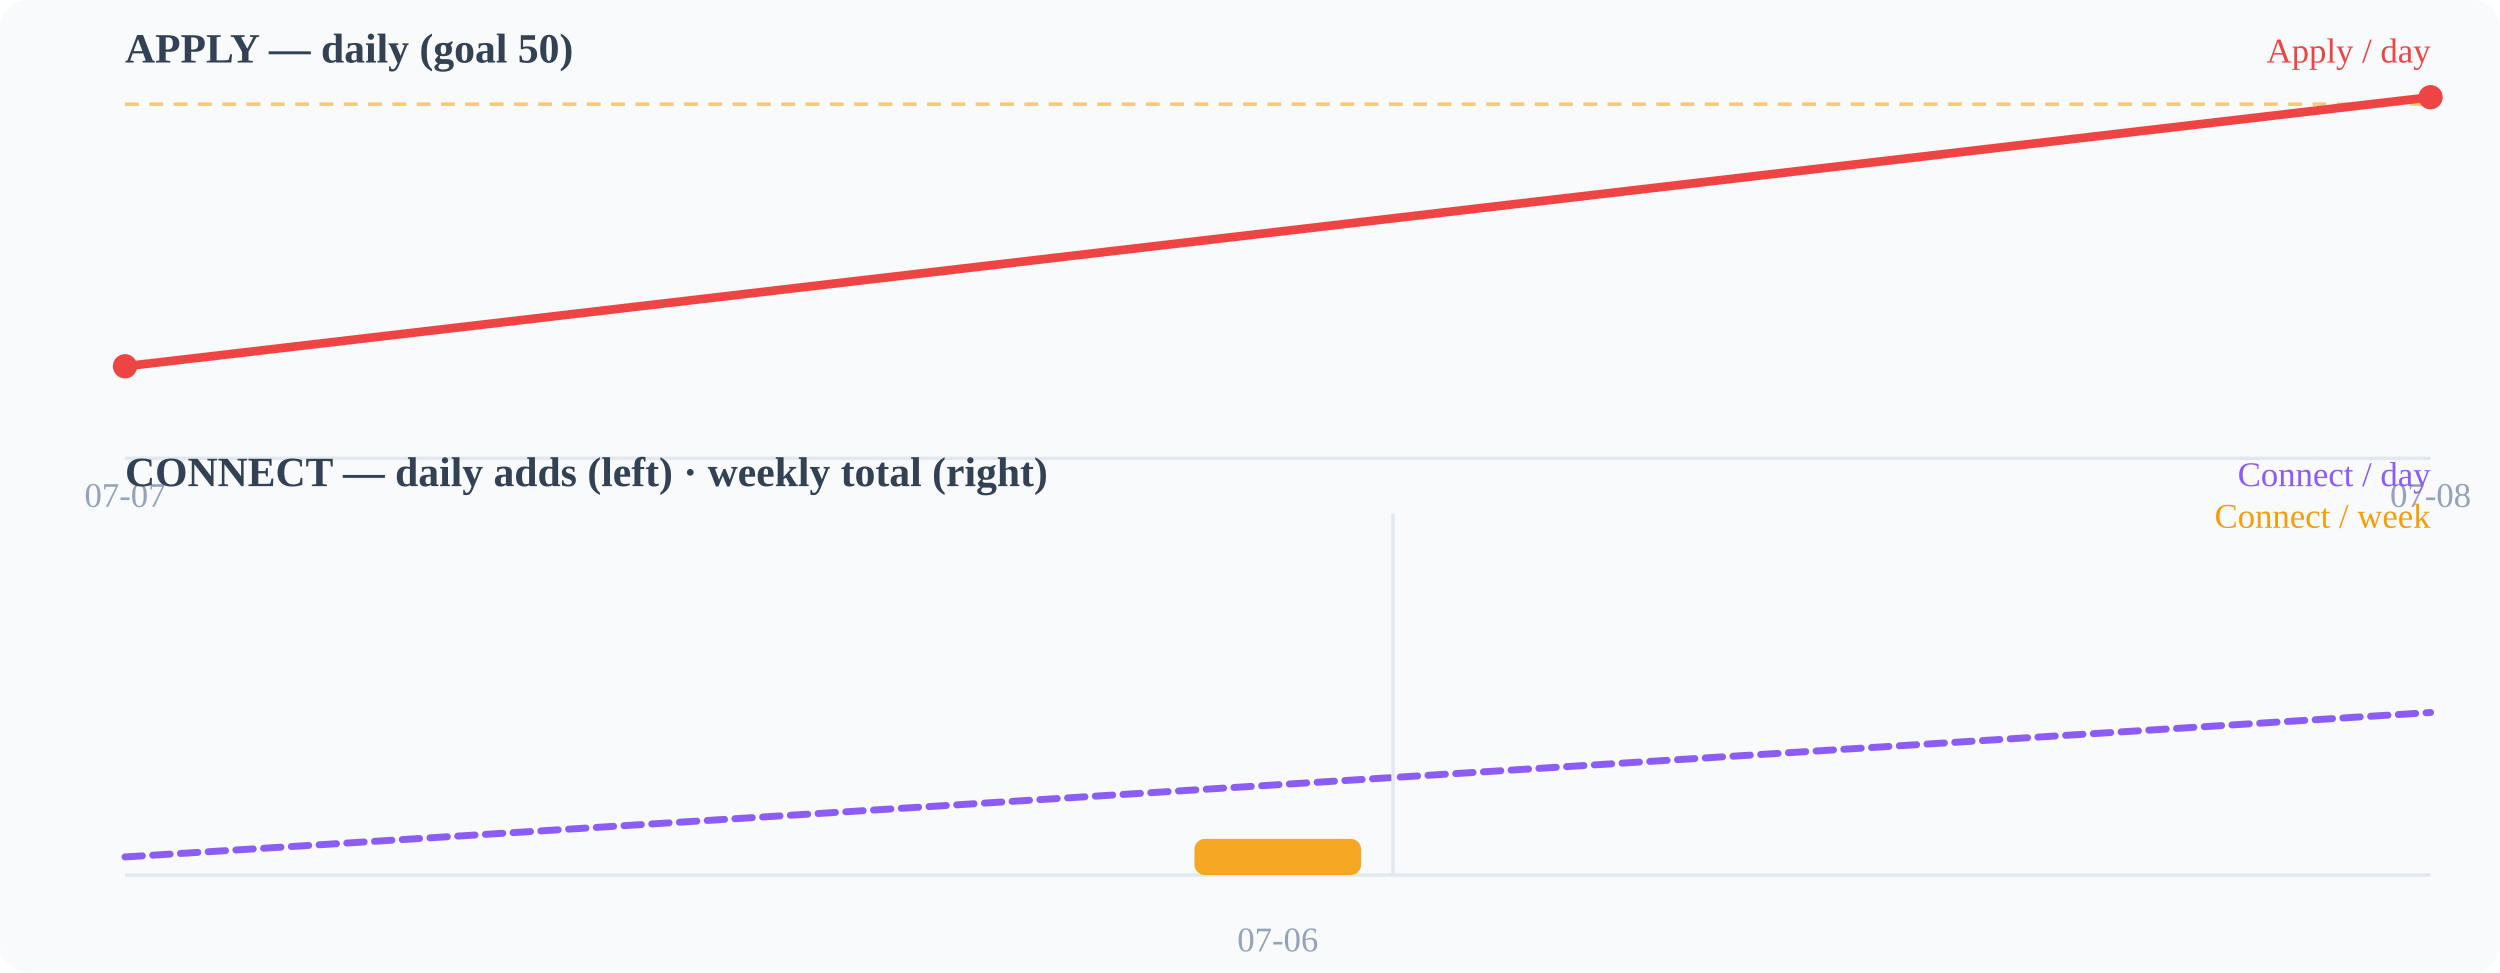
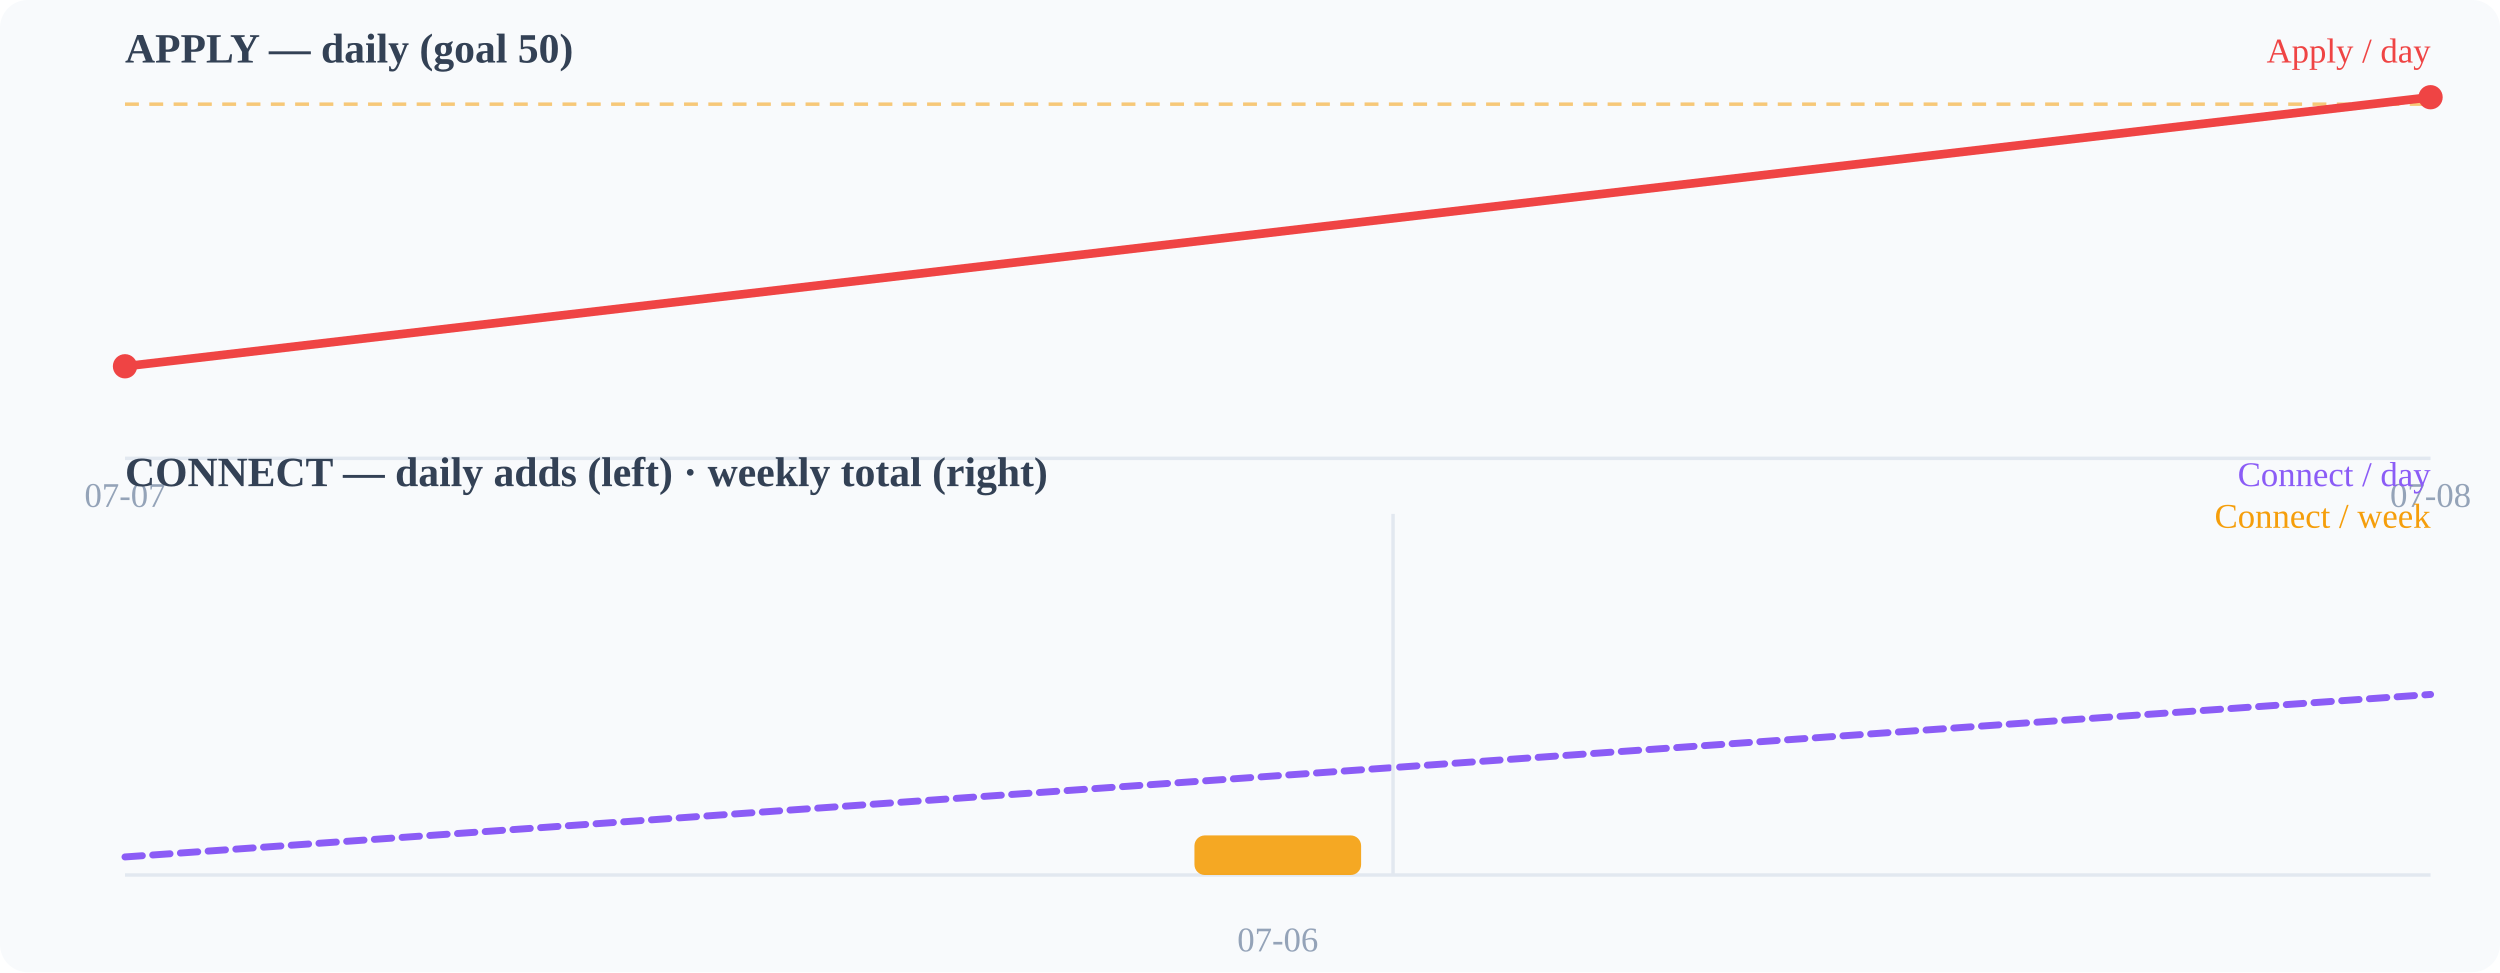
<svg xmlns="http://www.w3.org/2000/svg" width="720" height="280" viewBox="0 0 720 280">
  <rect width="720" height="280" fill="#f8fafc" rx="8" />
  <text x="36" y="18" font-size="12" font-weight="600" fill="#334155">APPLY — daily (goal 50)</text>
  <line x1="36" y1="132" x2="700" y2="132" stroke="#e2e8f0" stroke-width="1" />
  <line x1="36" y1="30.0" x2="700" y2="30.0" stroke="#f59e0b" stroke-width="1" stroke-dasharray="4 3" opacity="0.55" />
  <polyline points="36.0,105.5 700.0,28.0" fill="none" stroke="#ef4444" stroke-width="2.5" stroke-linecap="round" stroke-linejoin="round" />
  <circle cx="36" cy="105.49" r="3.5" fill="#ef4444" />
  <circle cx="700" cy="28" r="3.5" fill="#ef4444" />
  <text x="36" y="146" font-size="10" fill="#94a3b8" text-anchor="middle">07-07</text>
  <text x="700" y="146" font-size="10" fill="#94a3b8" text-anchor="middle">07-08</text>
  <text x="36" y="140" font-size="12" font-weight="600" fill="#334155">CONNECT — daily adds (left) · weekly total (right)</text>
  <line x1="36" y1="252" x2="700" y2="252" stroke="#e2e8f0" stroke-width="1" />
-   <polyline points="36.0,246.8 700.0,205.2" fill="none" stroke="#8b5cf6" stroke-width="2" stroke-linecap="round" stroke-linejoin="round" stroke-dasharray="5 3" />
-   <rect x="344.0" y="241.6" width="48" height="10.4" rx="3" fill="#f59e0b" opacity="0.9" />
+   <polyline points="36.0,246.8 700.0,200.0" fill="none" stroke="#8b5cf6" stroke-width="2" stroke-linecap="round" stroke-linejoin="round" stroke-dasharray="5 3" />
+   <rect x="344.0" y="240.6" width="48" height="11.4" rx="3" fill="#f59e0b" opacity="0.9" />
  <line x1="401.2" y1="148" x2="401.2" y2="252" stroke="#e2e8f0" stroke-width="1" />
  <text x="368" y="274" font-size="10" fill="#94a3b8" text-anchor="middle">07-06</text>
  <text x="700" y="18" font-size="10" fill="#ef4444" text-anchor="end">Apply / day</text>
  <text x="700" y="140" font-size="10" fill="#8b5cf6" text-anchor="end">Connect / day</text>
  <text x="700" y="152" font-size="10" fill="#f59e0b" text-anchor="end">Connect / week</text>
</svg>
